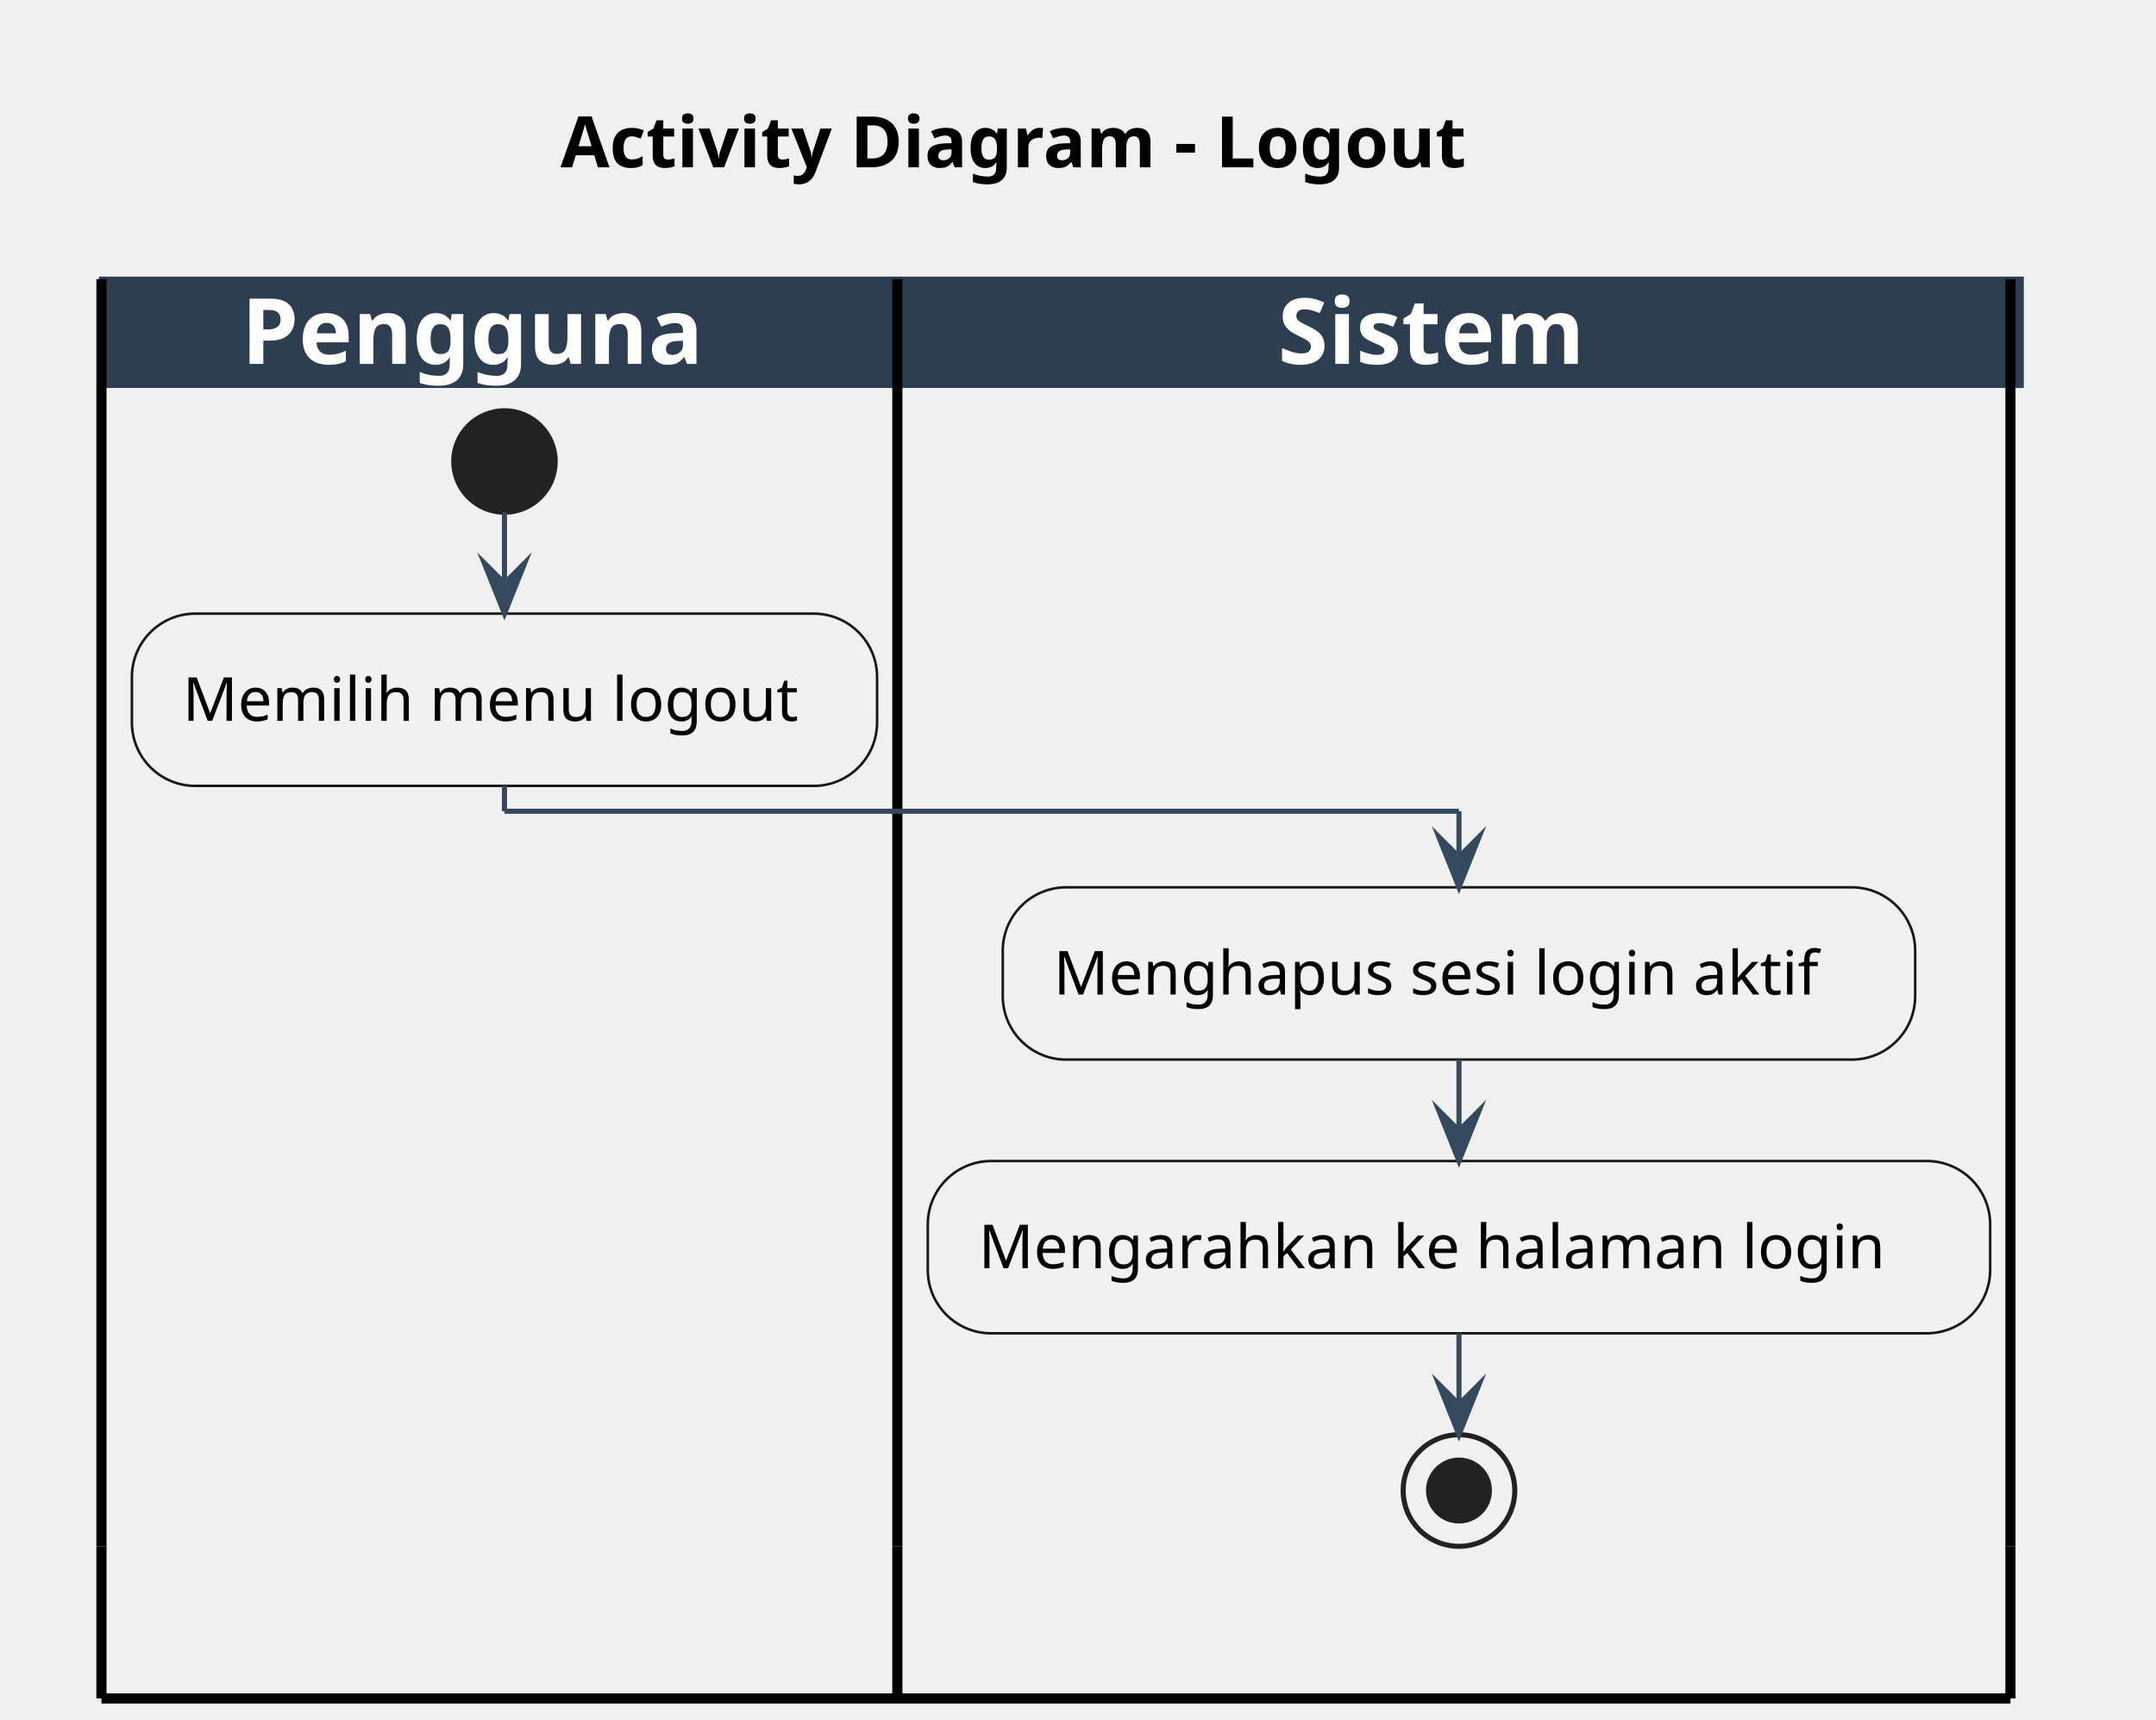
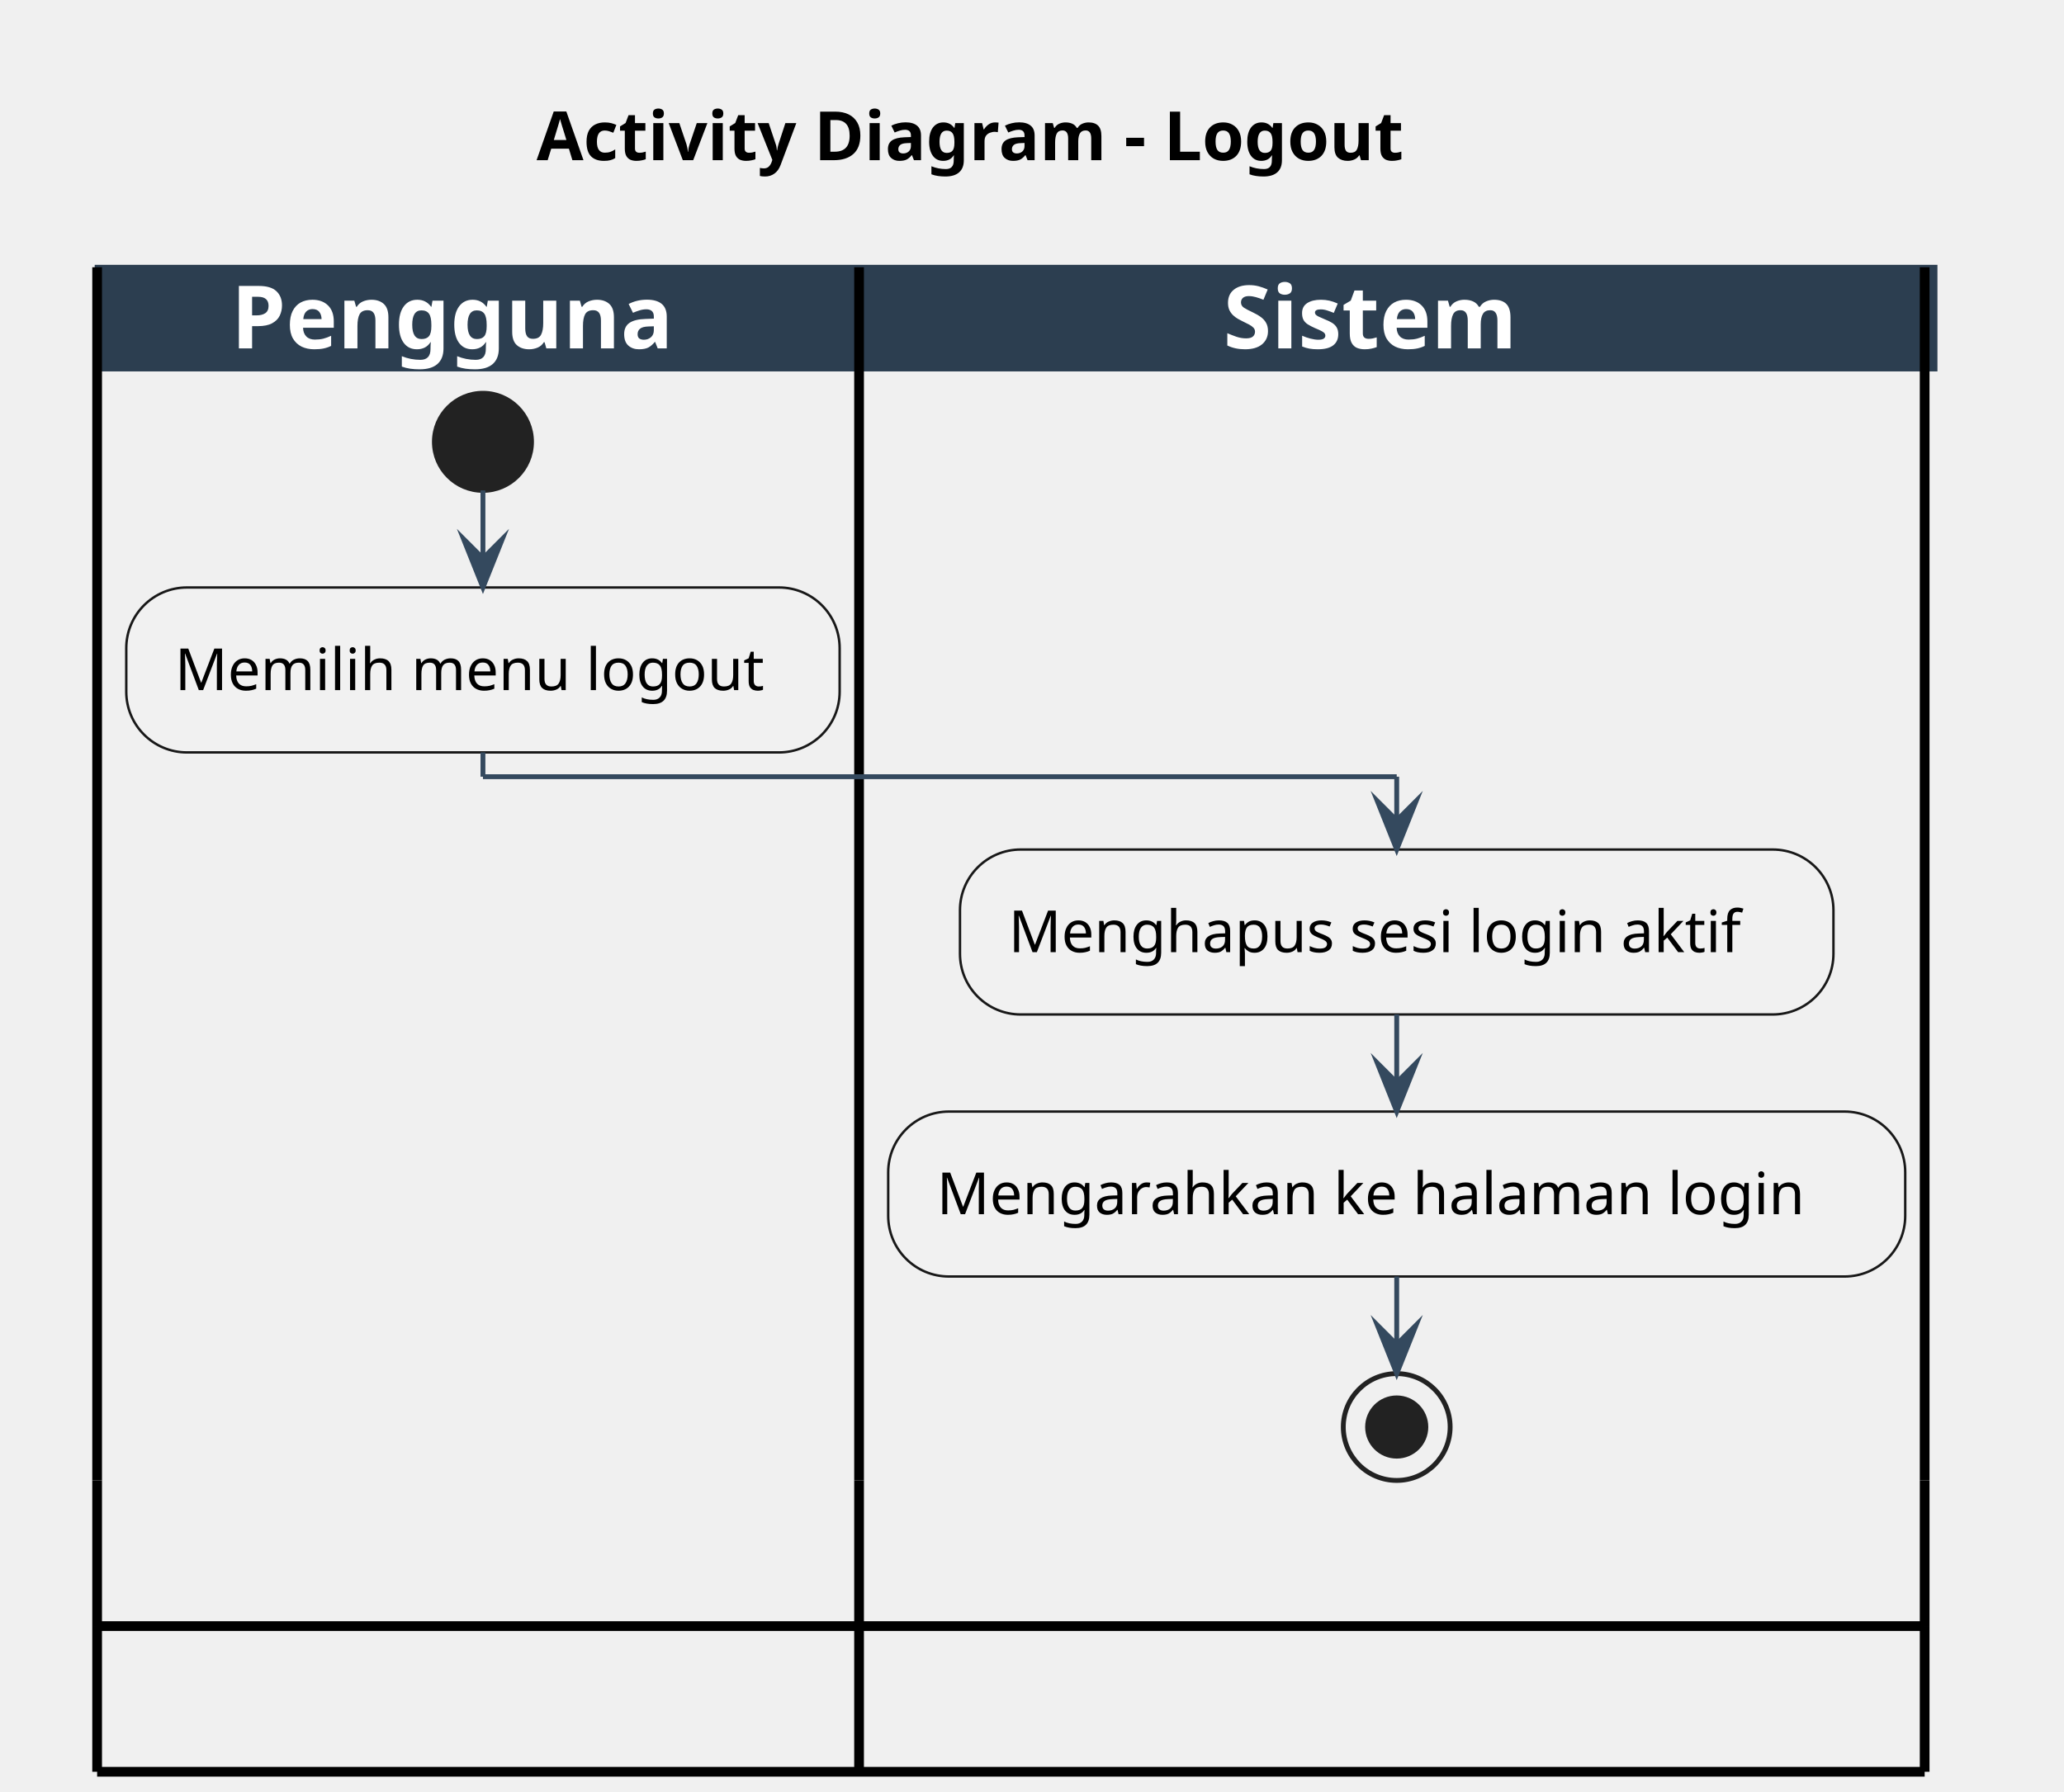
- <svg xmlns="http://www.w3.org/2000/svg" contentStyleType="text/css" data-diagram-type="ACTIVITY" height="339px" preserveAspectRatio="none" style="width:425px;height:339px;background:#FFFFFF;" version="1.1" viewBox="0 0 425 339" width="425px" zoomAndPan="magnify">
+ <svg xmlns="http://www.w3.org/2000/svg" contentStyleType="text/css" data-diagram-type="ACTIVITY" height="369px" preserveAspectRatio="none" style="width:425px;height:369px;background:#FFFFFF;" version="1.1" viewBox="0 0 425 369" width="425px" zoomAndPan="magnify">
  <defs />
  <g>
    <g class="title" data-source-line="1">
      <text fill="#000000" font-family="sans-serif" font-size="14" font-weight="700" lengthAdjust="spacing" textLength="202.467" x="110.487" y="32.995">Activity Diagram - Logout</text>
    </g>
    <rect fill="#2C3E50" height="20.953" style="stroke:#2C3E50;stroke-width:1;" width="378.44" x="20" y="55.042" />
    <ellipse cx="99.445" cy="90.995" fill="#222222" rx="10" ry="10" style="stroke:#222222;stroke-width:1;" />
    <rect fill="#F1F1F1" height="33.969" rx="12.5" ry="12.5" style="stroke:#181818;stroke-width:0.5;" width="146.891" x="26" y="120.995" />
    <text fill="#000000" font-family="sans-serif" font-size="12" lengthAdjust="spacing" textLength="126.891" x="36" y="142.134">Memilih menu logout</text>
    <line style="stroke:#000000;stroke-width:2;" x1="20" x2="20" y1="55.042" y2="304.901" />
    <rect fill="#F1F1F1" height="33.969" rx="12.5" ry="12.5" style="stroke:#181818;stroke-width:0.5;" width="179.856" x="197.671" y="174.964" />
    <text fill="#000000" font-family="sans-serif" font-size="12" lengthAdjust="spacing" textLength="159.856" x="207.671" y="196.102">Menghapus sesi login aktif</text>
    <rect fill="#F1F1F1" height="33.969" rx="12.5" ry="12.5" style="stroke:#181818;stroke-width:0.5;" width="209.416" x="182.891" y="228.933" />
    <text fill="#000000" font-family="sans-serif" font-size="12" lengthAdjust="spacing" textLength="189.416" x="192.891" y="250.071">Mengarahkan ke halaman login</text>
    <ellipse cx="287.599" cy="293.901" fill="none" rx="11" ry="11" style="stroke:#222222;stroke-width:1;" />
    <ellipse cx="287.599" cy="293.901" fill="#222222" rx="6" ry="6" style="stroke:#222222;stroke-width:1;" />
    <line style="stroke:#000000;stroke-width:2;" x1="176.891" x2="176.891" y1="55.042" y2="304.901" />
    <line style="stroke:#000000;stroke-width:2;" x1="396.307" x2="396.307" y1="55.042" y2="304.901" />
    <line style="stroke:#34495E;stroke-width:1;" x1="99.445" x2="99.445" y1="100.995" y2="120.995" />
    <polygon fill="#34495E" points="95.445,110.995,99.445,120.995,103.445,110.995,99.445,114.995" style="stroke:#34495E;stroke-width:1;stroke-linejoin:miter;stroke-miterlimit:10;" />
    <line style="stroke:#34495E;stroke-width:1;" x1="287.599" x2="287.599" y1="208.933" y2="228.933" />
    <polygon fill="#34495E" points="283.599,218.933,287.599,228.933,291.599,218.933,287.599,222.933" style="stroke:#34495E;stroke-width:1;stroke-linejoin:miter;stroke-miterlimit:10;" />
    <line style="stroke:#34495E;stroke-width:1;" x1="287.599" x2="287.599" y1="262.901" y2="282.901" />
    <polygon fill="#34495E" points="283.599,272.901,287.599,282.901,291.599,272.901,287.599,276.901" style="stroke:#34495E;stroke-width:1;stroke-linejoin:miter;stroke-miterlimit:10;" />
    <line style="stroke:#34495E;stroke-width:1;" x1="99.445" x2="99.445" y1="154.964" y2="159.964" />
    <line style="stroke:#34495E;stroke-width:1;" x1="99.445" x2="287.599" y1="159.964" y2="159.964" />
    <line style="stroke:#34495E;stroke-width:1;" x1="287.599" x2="287.599" y1="159.964" y2="174.964" />
    <polygon fill="#34495E" points="283.599,164.964,287.599,174.964,291.599,164.964,287.599,168.964" style="stroke:#34495E;stroke-width:1;stroke-linejoin:miter;stroke-miterlimit:10;" />
    <text fill="#FFFFFF" font-family="sans-serif" font-size="18" font-weight="700" lengthAdjust="spacing" textLength="101.76" x="47.565" y="71.75">Pengguna</text>
    <text fill="#FFFFFF" font-family="sans-serif" font-size="18" font-weight="700" lengthAdjust="spacing" textLength="69.416" x="251.891" y="71.75">Sistem</text>
  </g>
  <line style="stroke:#000000;stroke-width:2;" x1="20" x2="20" y1="304.901" y2="334.901" />
  <line style="stroke:#000000;stroke-width:2;" x1="176.891" x2="176.891" y1="304.901" y2="334.901" />
  <line style="stroke:#000000;stroke-width:2;" x1="396.307" x2="396.307" y1="304.901" y2="334.901" />
  <line style="stroke:#000000;stroke-width:2;" x1="20" x2="396.307" y1="334.901" y2="334.901" />
+   <line style="stroke:#000000;stroke-width:2;" x1="20" x2="20" y1="334.901" y2="364.901" />
+   <line style="stroke:#000000;stroke-width:2;" x1="176.891" x2="176.891" y1="334.901" y2="364.901" />
+   <line style="stroke:#000000;stroke-width:2;" x1="396.307" x2="396.307" y1="334.901" y2="364.901" />
+   <line style="stroke:#000000;stroke-width:2;" x1="20" x2="396.307" y1="364.901" y2="364.901" />
</svg>
